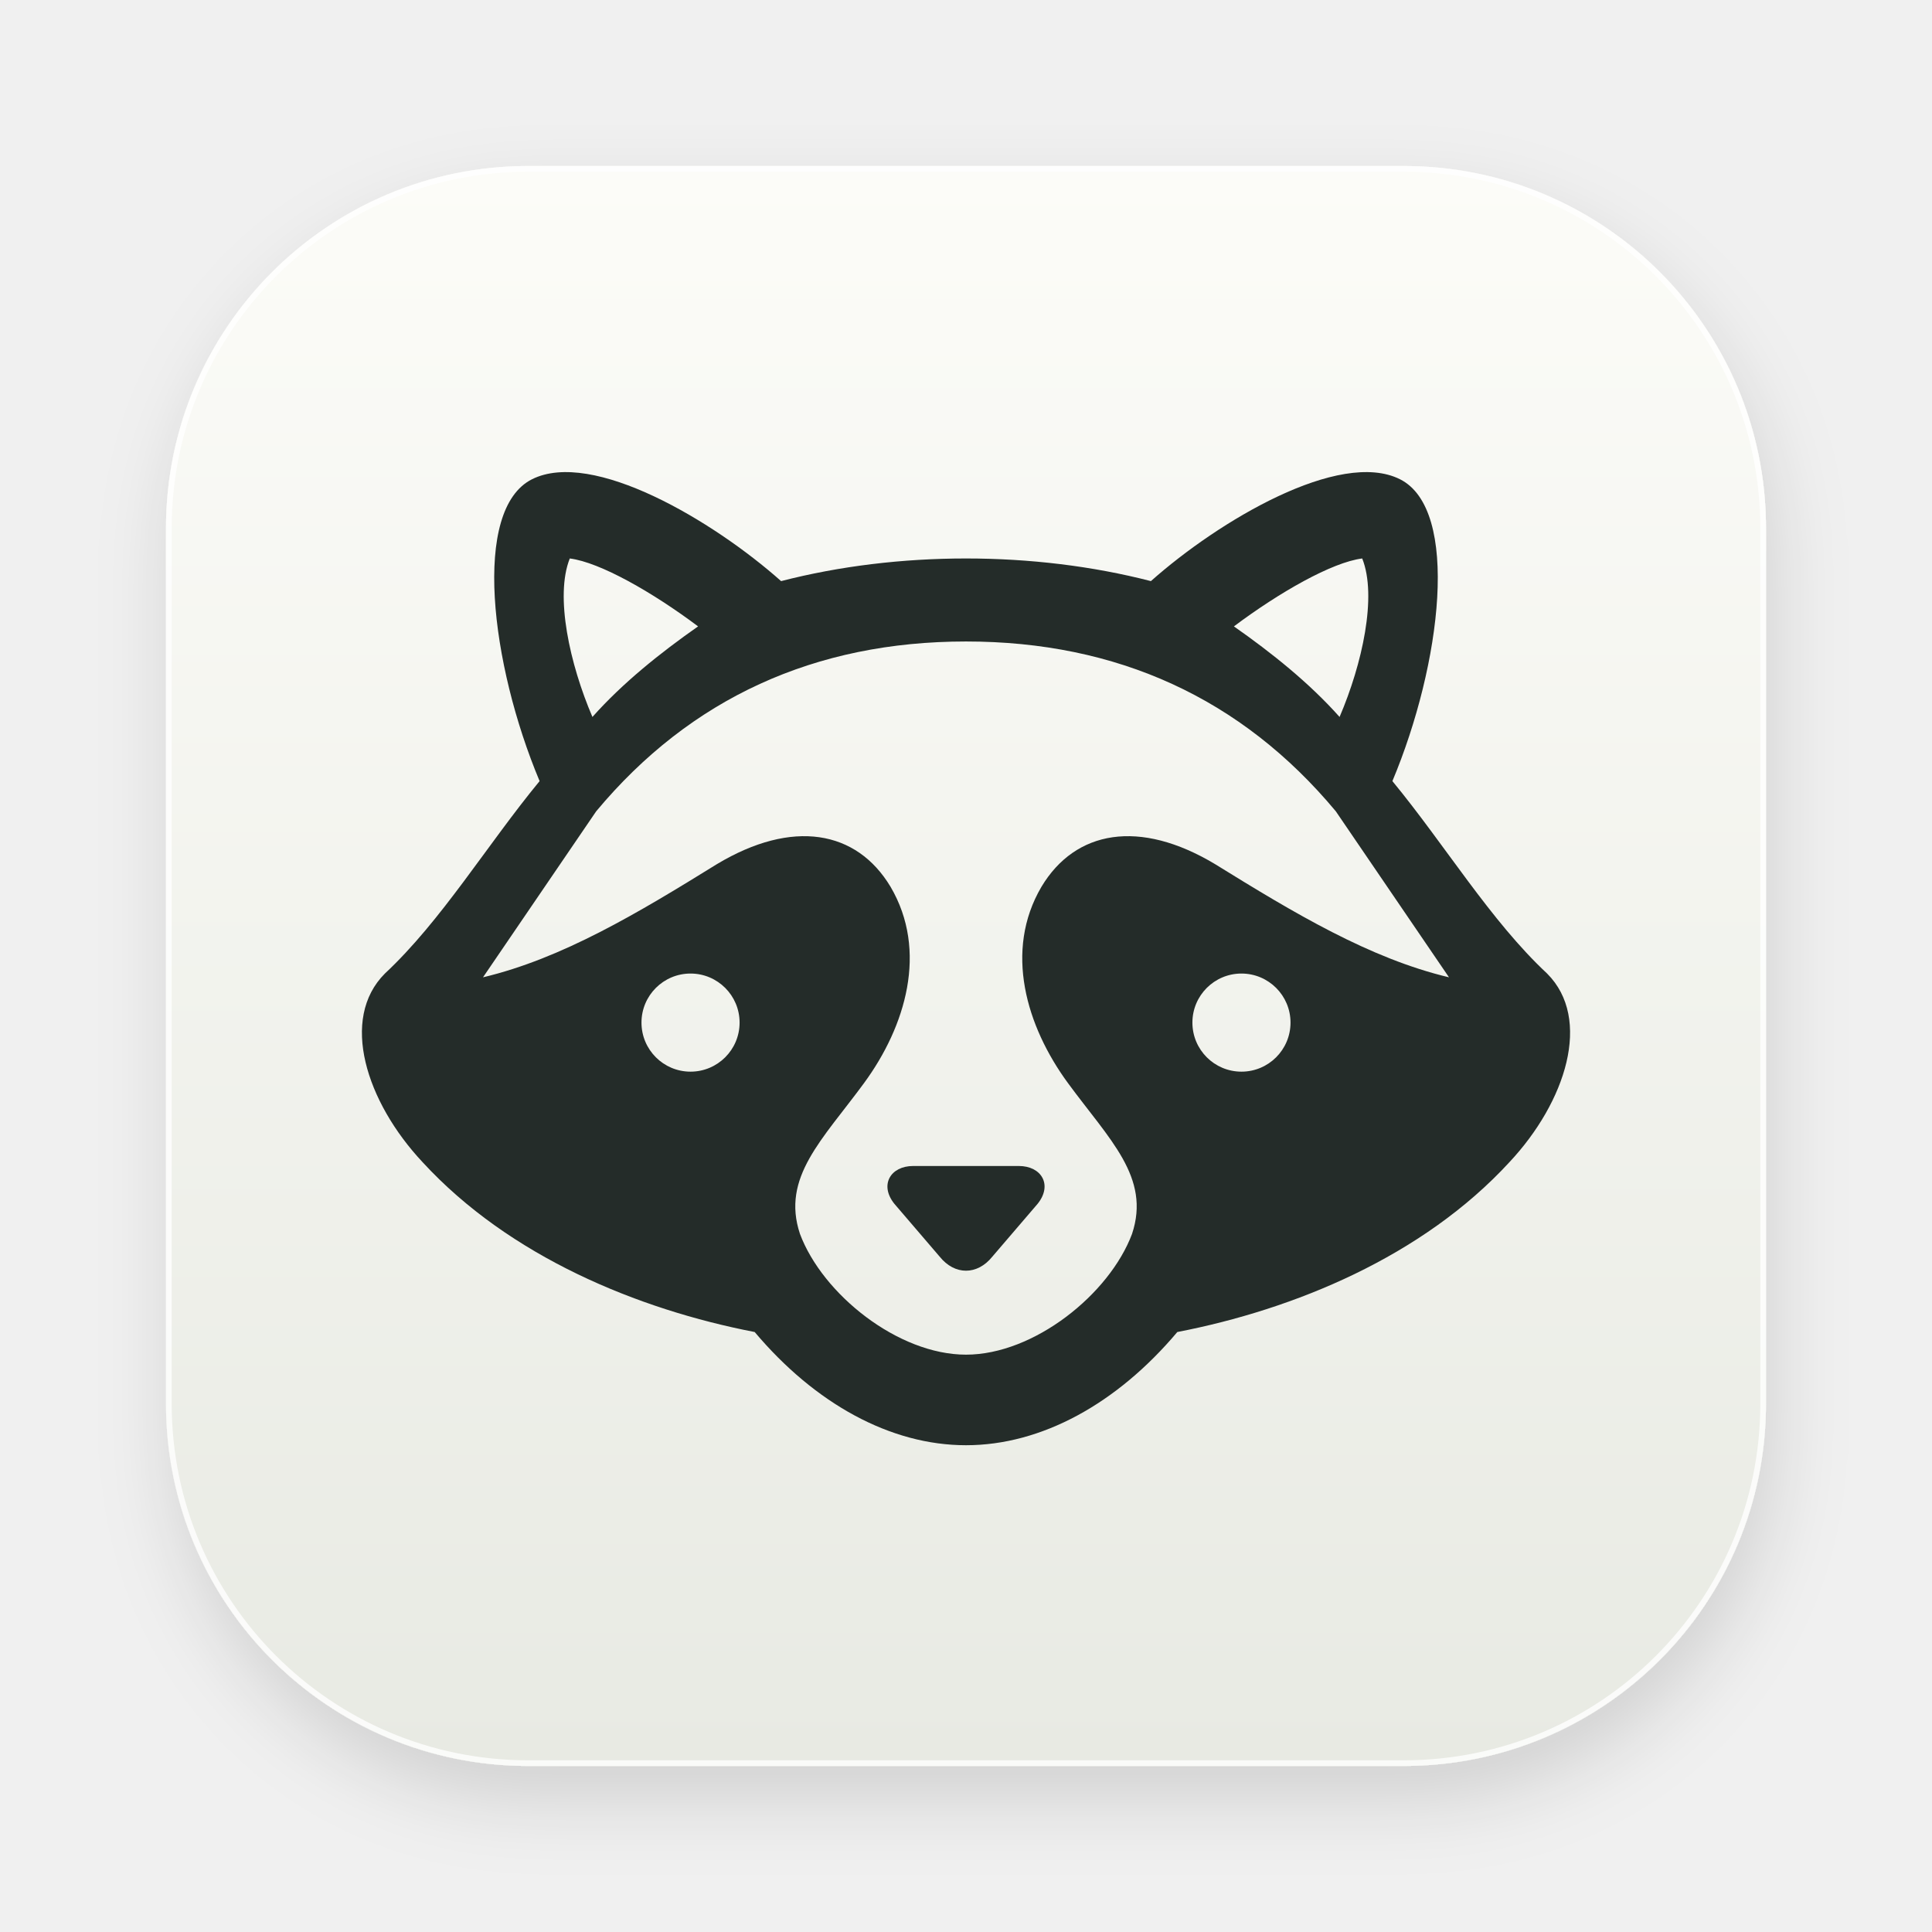
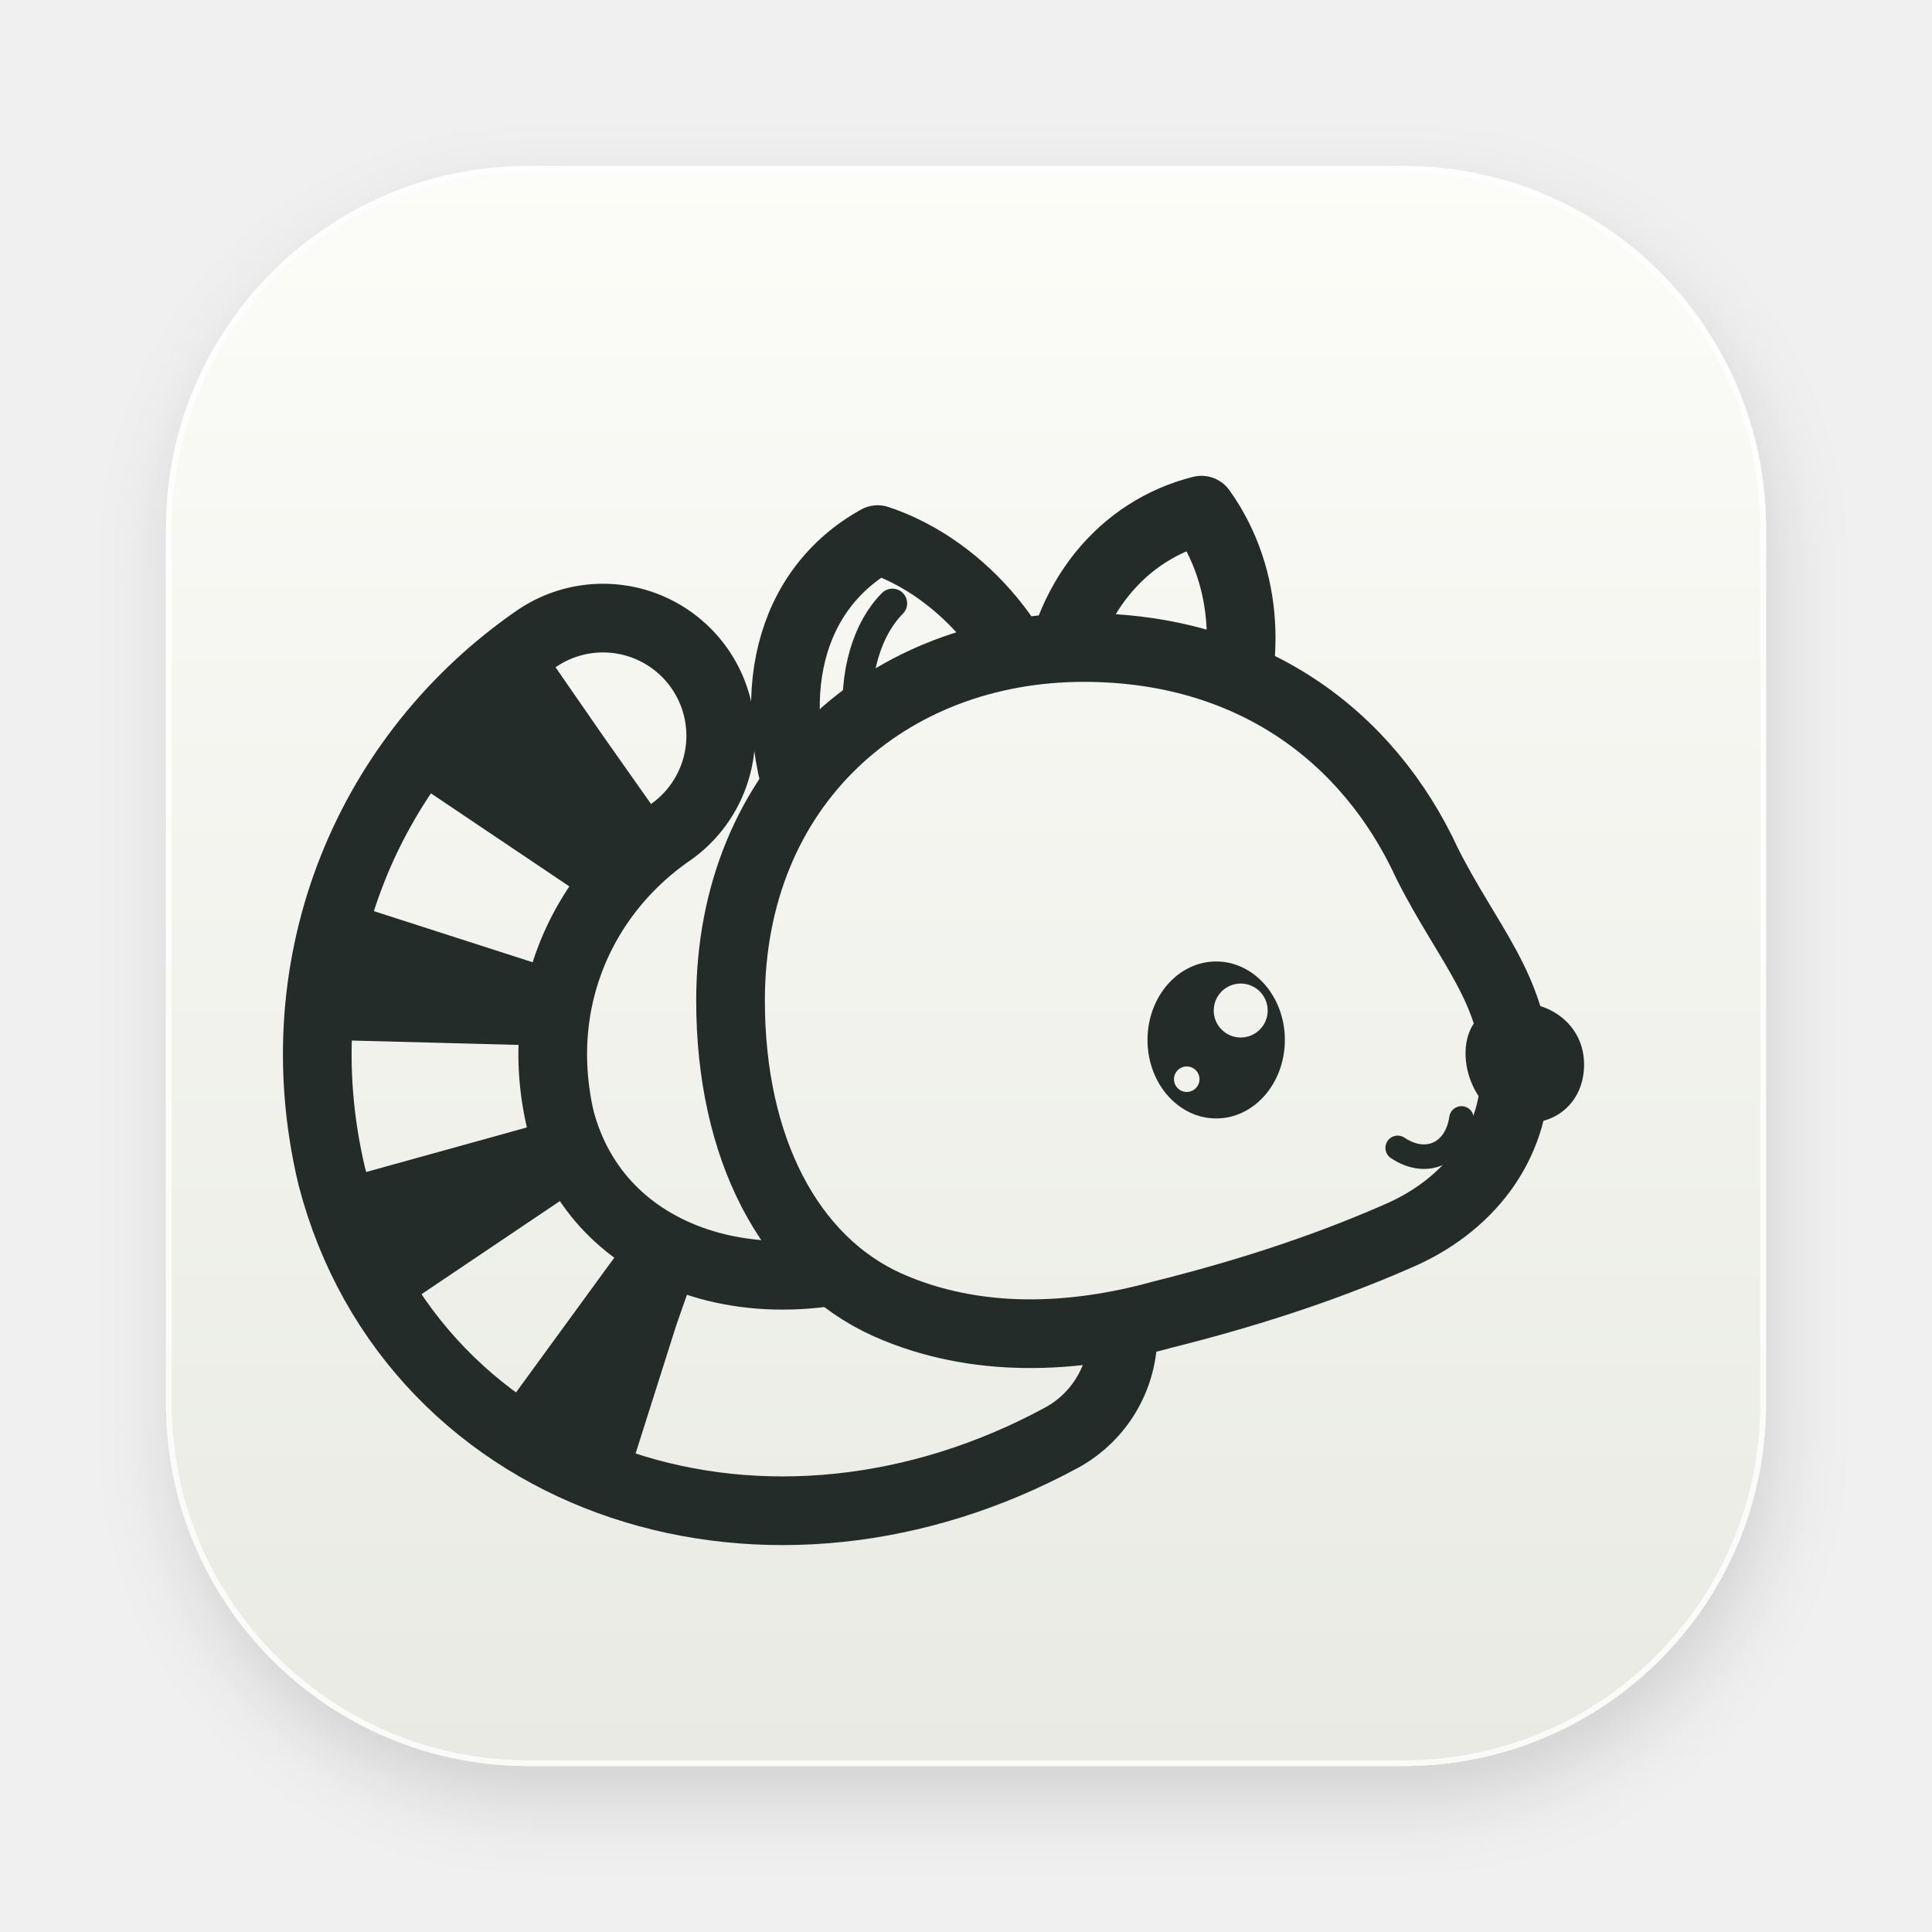
<svg xmlns="http://www.w3.org/2000/svg" width="1024" height="1024" viewBox="0 0 512 512" fill="none" role="img" aria-labelledby="title desc">
  <defs>
    <linearGradient id="surface" x1="256" y1="44" x2="256" y2="468" gradientUnits="userSpaceOnUse">
      <stop stop-color="#FCFCF8" />
      <stop offset="1" stop-color="#E8EAE3" />
    </linearGradient>
    <filter id="shadow" x="16" y="24" width="480" height="484" filterUnits="userSpaceOnUse" color-interpolation-filters="sRGB">
      <feDropShadow dy="9" stdDeviation="10" flood-color="#18221E" flood-opacity=".13" />
    </filter>
+     <path id="head" d="M196 168C196 124 228 96 268 96C302 96 326 114 338 140C346 156 356 166 356 182C356 198 346 210 332 216C316 223 300 228 284 232C266 237 246 238 228 230C208 221 196 198 196 168Z" />
+     <mask id="ear-cut" maskUnits="userSpaceOnUse" x="0" y="0" width="512" height="512">
+       <rect width="512" height="512" fill="#fff" />
+       <use href="#head" fill="#000" />
+     </mask>
+     <mask id="eye-shine" maskUnits="userSpaceOnUse" x="0" y="0" width="512" height="512">
+       <rect width="512" height="512" fill="#fff" />
+       <circle cx="300" cy="170" r="5.5" fill="#000" />
+       <circle cx="289" cy="184" r="2.6" fill="#000" />
+     </mask>
+     <path id="avatar-tail" d="M252 236C204 262 150 244 138 198C130 164 144 132 170 114" />
+     <mask id="avatar-tail-tube" maskUnits="userSpaceOnUse" x="0" y="0" width="512" height="512">
+       <rect width="512" height="512" fill="#fff" />
+       <use href="#avatar-tail" fill="none" stroke="#000" stroke-width="34" stroke-linecap="round" />
+       <use href="#head" fill="#000" />
+     </mask>
+     <mask id="behind-head" maskUnits="userSpaceOnUse" x="0" y="0" width="512" height="512">
+       <rect width="512" height="512" fill="#fff" />
+       <use href="#head" fill="#000" />
+     </mask>
  </defs>
  <rect x="44" y="44" width="424" height="424" rx="96" fill="url(#surface)" filter="url(#shadow)" />
  <rect x="44.75" y="44.75" width="422.5" height="422.5" rx="95.25" stroke="#FFFFFF" stroke-opacity=".8" stroke-width="1.5" />
-   <path fill="#242C29" fill-rule="evenodd" d="M143 207C130 176 125 135 141 127C157 119 189 138 207 154C238 146 274 146 305 154C323 138 355 119 371 127C387 135 382 176 369 207C383 224 395 244 410 258C422 270 415 292 400 308C377 333 343 347 312 353C296 372 276 383 256 383C236 383 216 372 200 353C169 347 135 333 112 308C97 292 90 270 102 258C117 244 129 224 143 207ZM151 148C147 158 151 176 157 190C165 181 175 173 185 166C173 157 159 149 151 148ZM361 148C353 149 339 157 327 166C337 173 347 181 355 190C361 176 365 158 361 148ZM158 215L128 259C149 254 169 242 190 229C210 217 227 220 236 235C246 252 240 272 229 287C218 302 207 312 212 327C218 343 238 359 256 359C274 359 294 343 300 327C305 312 294 302 283 287C272 272 266 252 276 235C285 220 302 217 322 229C343 242 363 254 384 259L354 215C329 185 296 170 256 170C216 170 183 185 158 215ZM183 258A13 13 0 1 0 183 284A13 13 0 1 0 183 258ZM329 258A13 13 0 1 0 329 284A13 13 0 1 0 329 258Z" />
-   <path d="M242 309H270C276 309 279 314 275 319L263 333C259 338 253 338 249 333L237 319C233 314 236 309 242 309Z" fill="#242C29" />
+   <g fill="#242C29" stroke="#242C29" stroke-width="14" stroke-linecap="round" stroke-linejoin="round" transform="translate(256 260) scale(1.3) translate(-244 -164)">
+     <use href="#avatar-tail" mask="url(#avatar-tail-tube)" fill="none" stroke-width="62" />
+     <path mask="url(#behind-head)" fill="none" stroke-width="40" stroke-linecap="butt" stroke-dasharray="30 22 22 22 22 22 22 400" d="M170 114C144 132 130 164 138 198C150 244 204 262 252 236" />
+     <g mask="url(#ear-cut)" fill="none">
+       <path d="M212 132C202 106 208 84 226 74C244 80 258 98 260 114" />
+       <path d="M262 106C264 86 276 72 292 68C302 82 302 100 296 114" />
+     </g>
+     <path fill="none" stroke-width="6" d="M222 112C221 101 224 92 229 87" />
+     <use href="#head" fill="none" />
+     <ellipse mask="url(#eye-shine)" stroke="none" cx="295" cy="176" rx="14" ry="16" />
+     <path stroke="none" d="M349 171C357 165 370 170 370 181C370 190 362 195 354 192C346 189 343 176 349 171Z" />
+     <path fill="none" stroke-width="5" d="M345 192C344 199 338 202 332 198" />
+   </g>
</svg>
